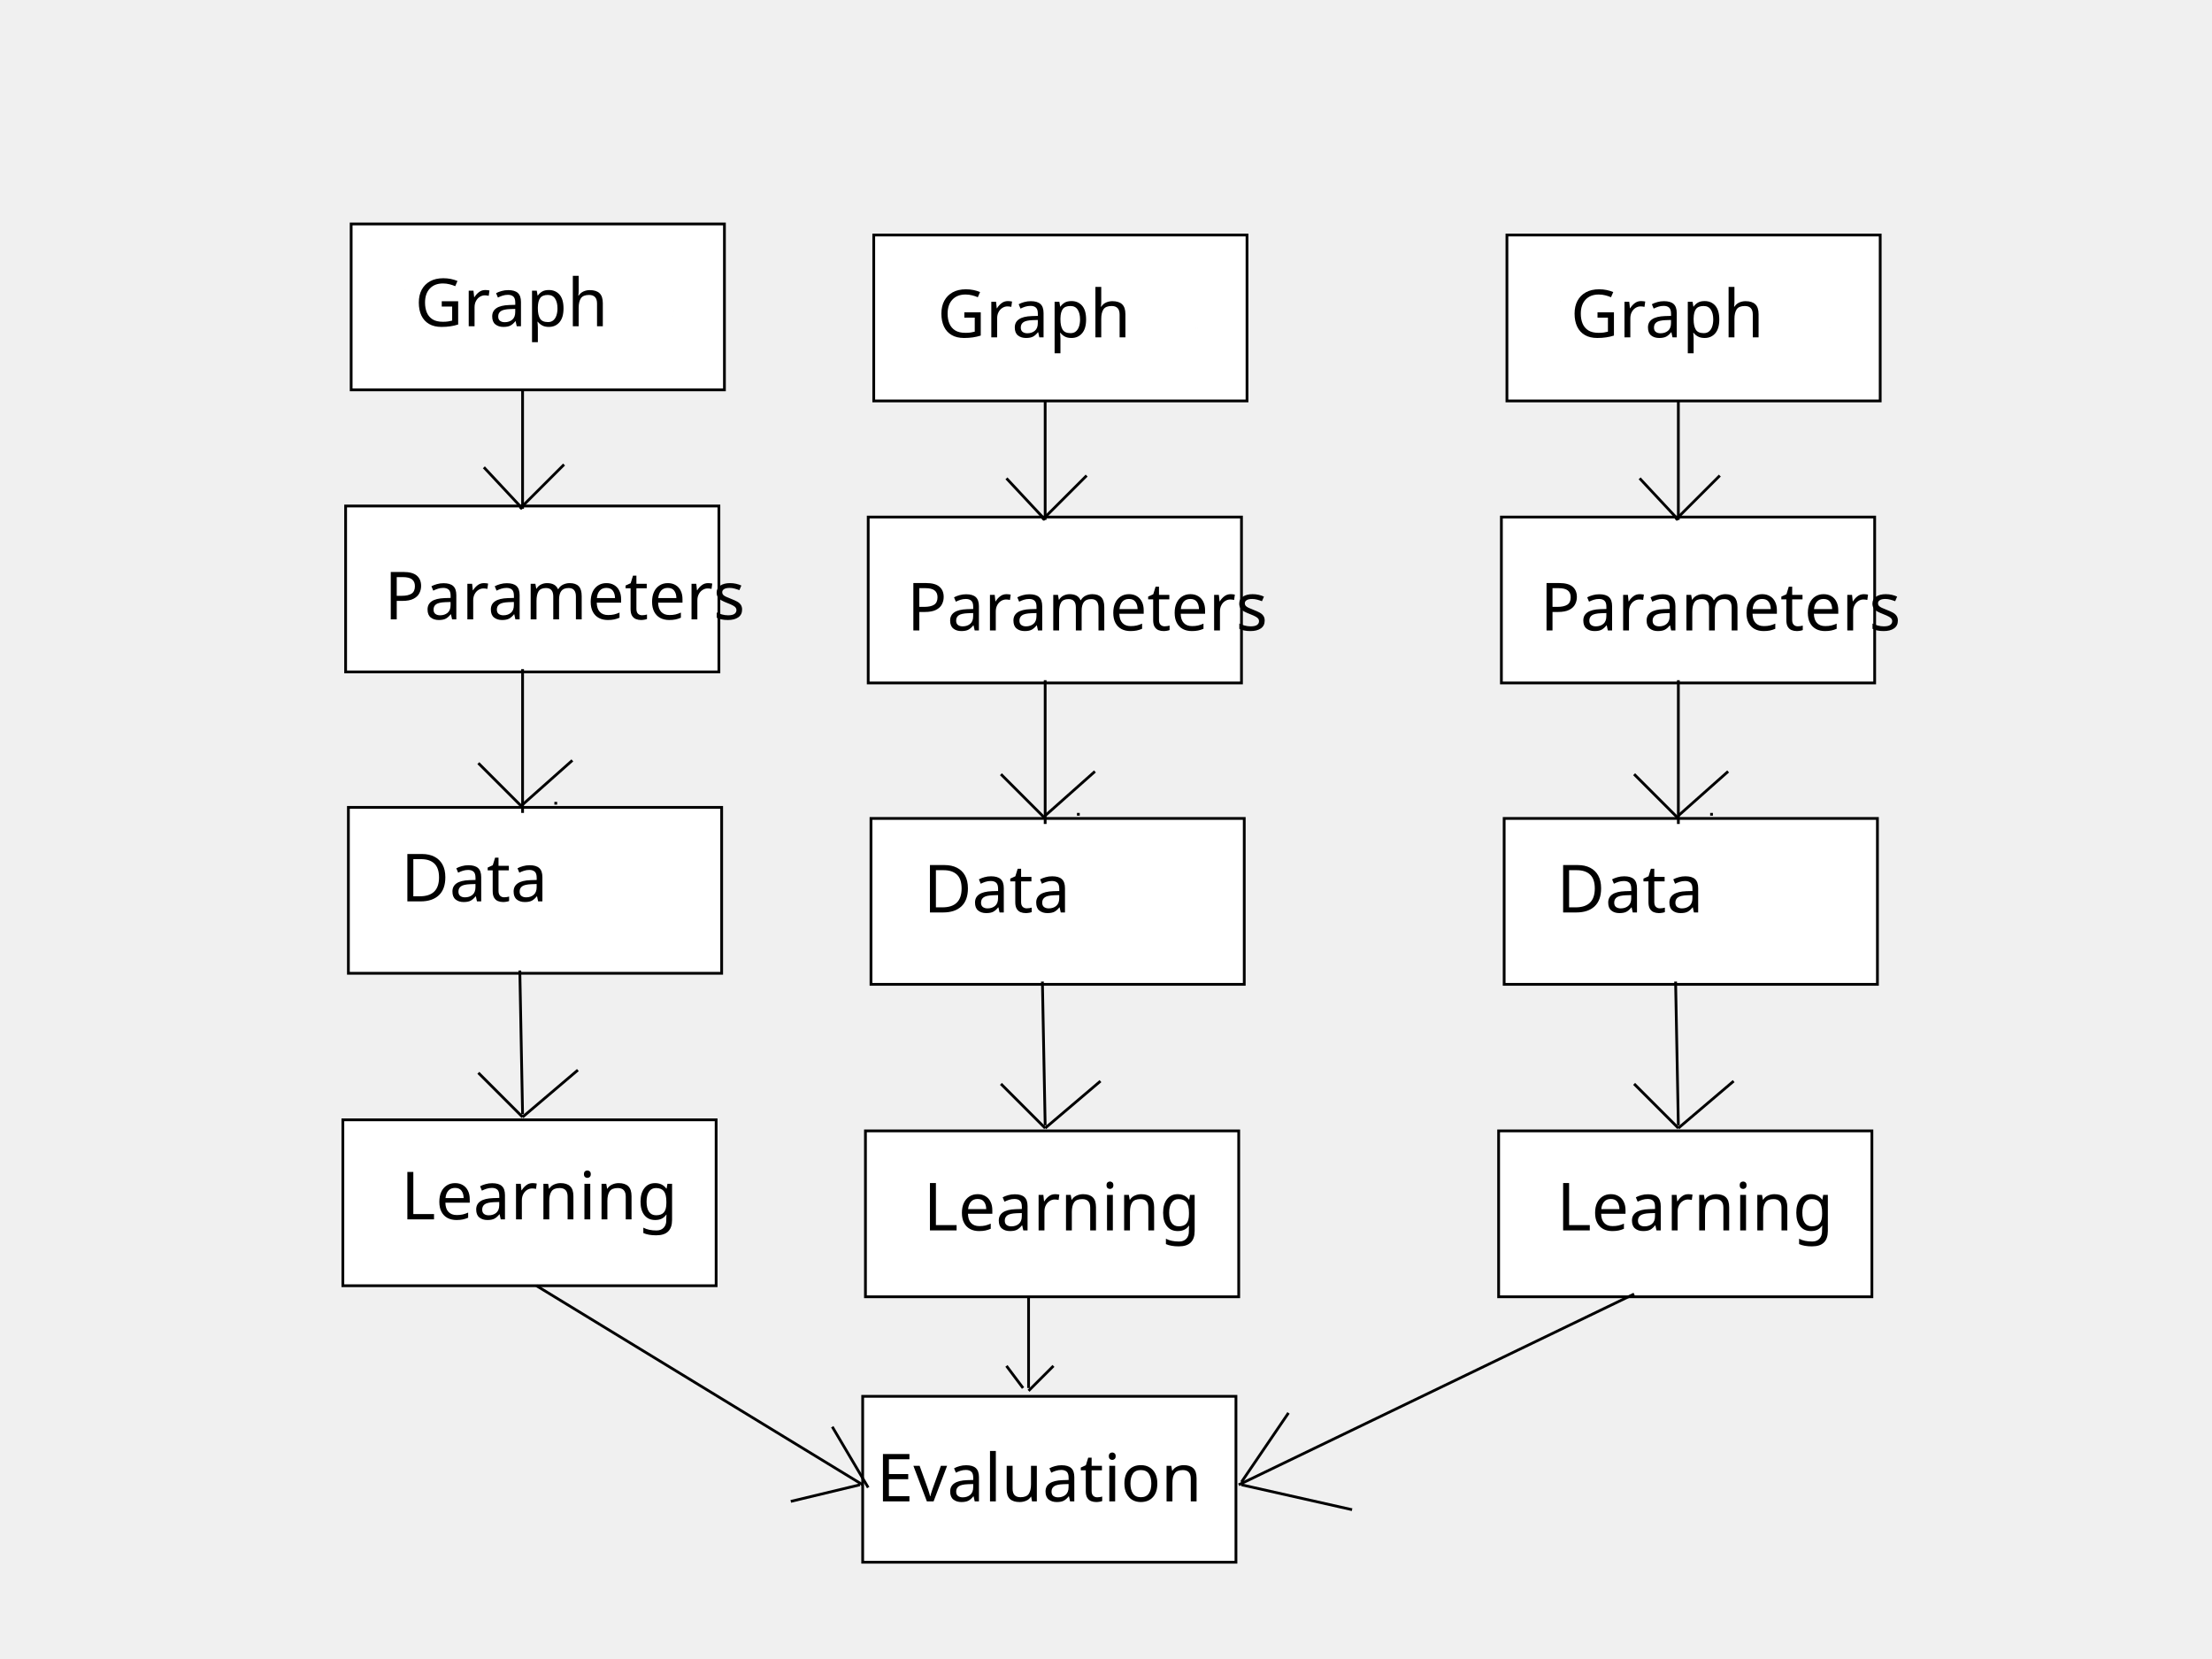
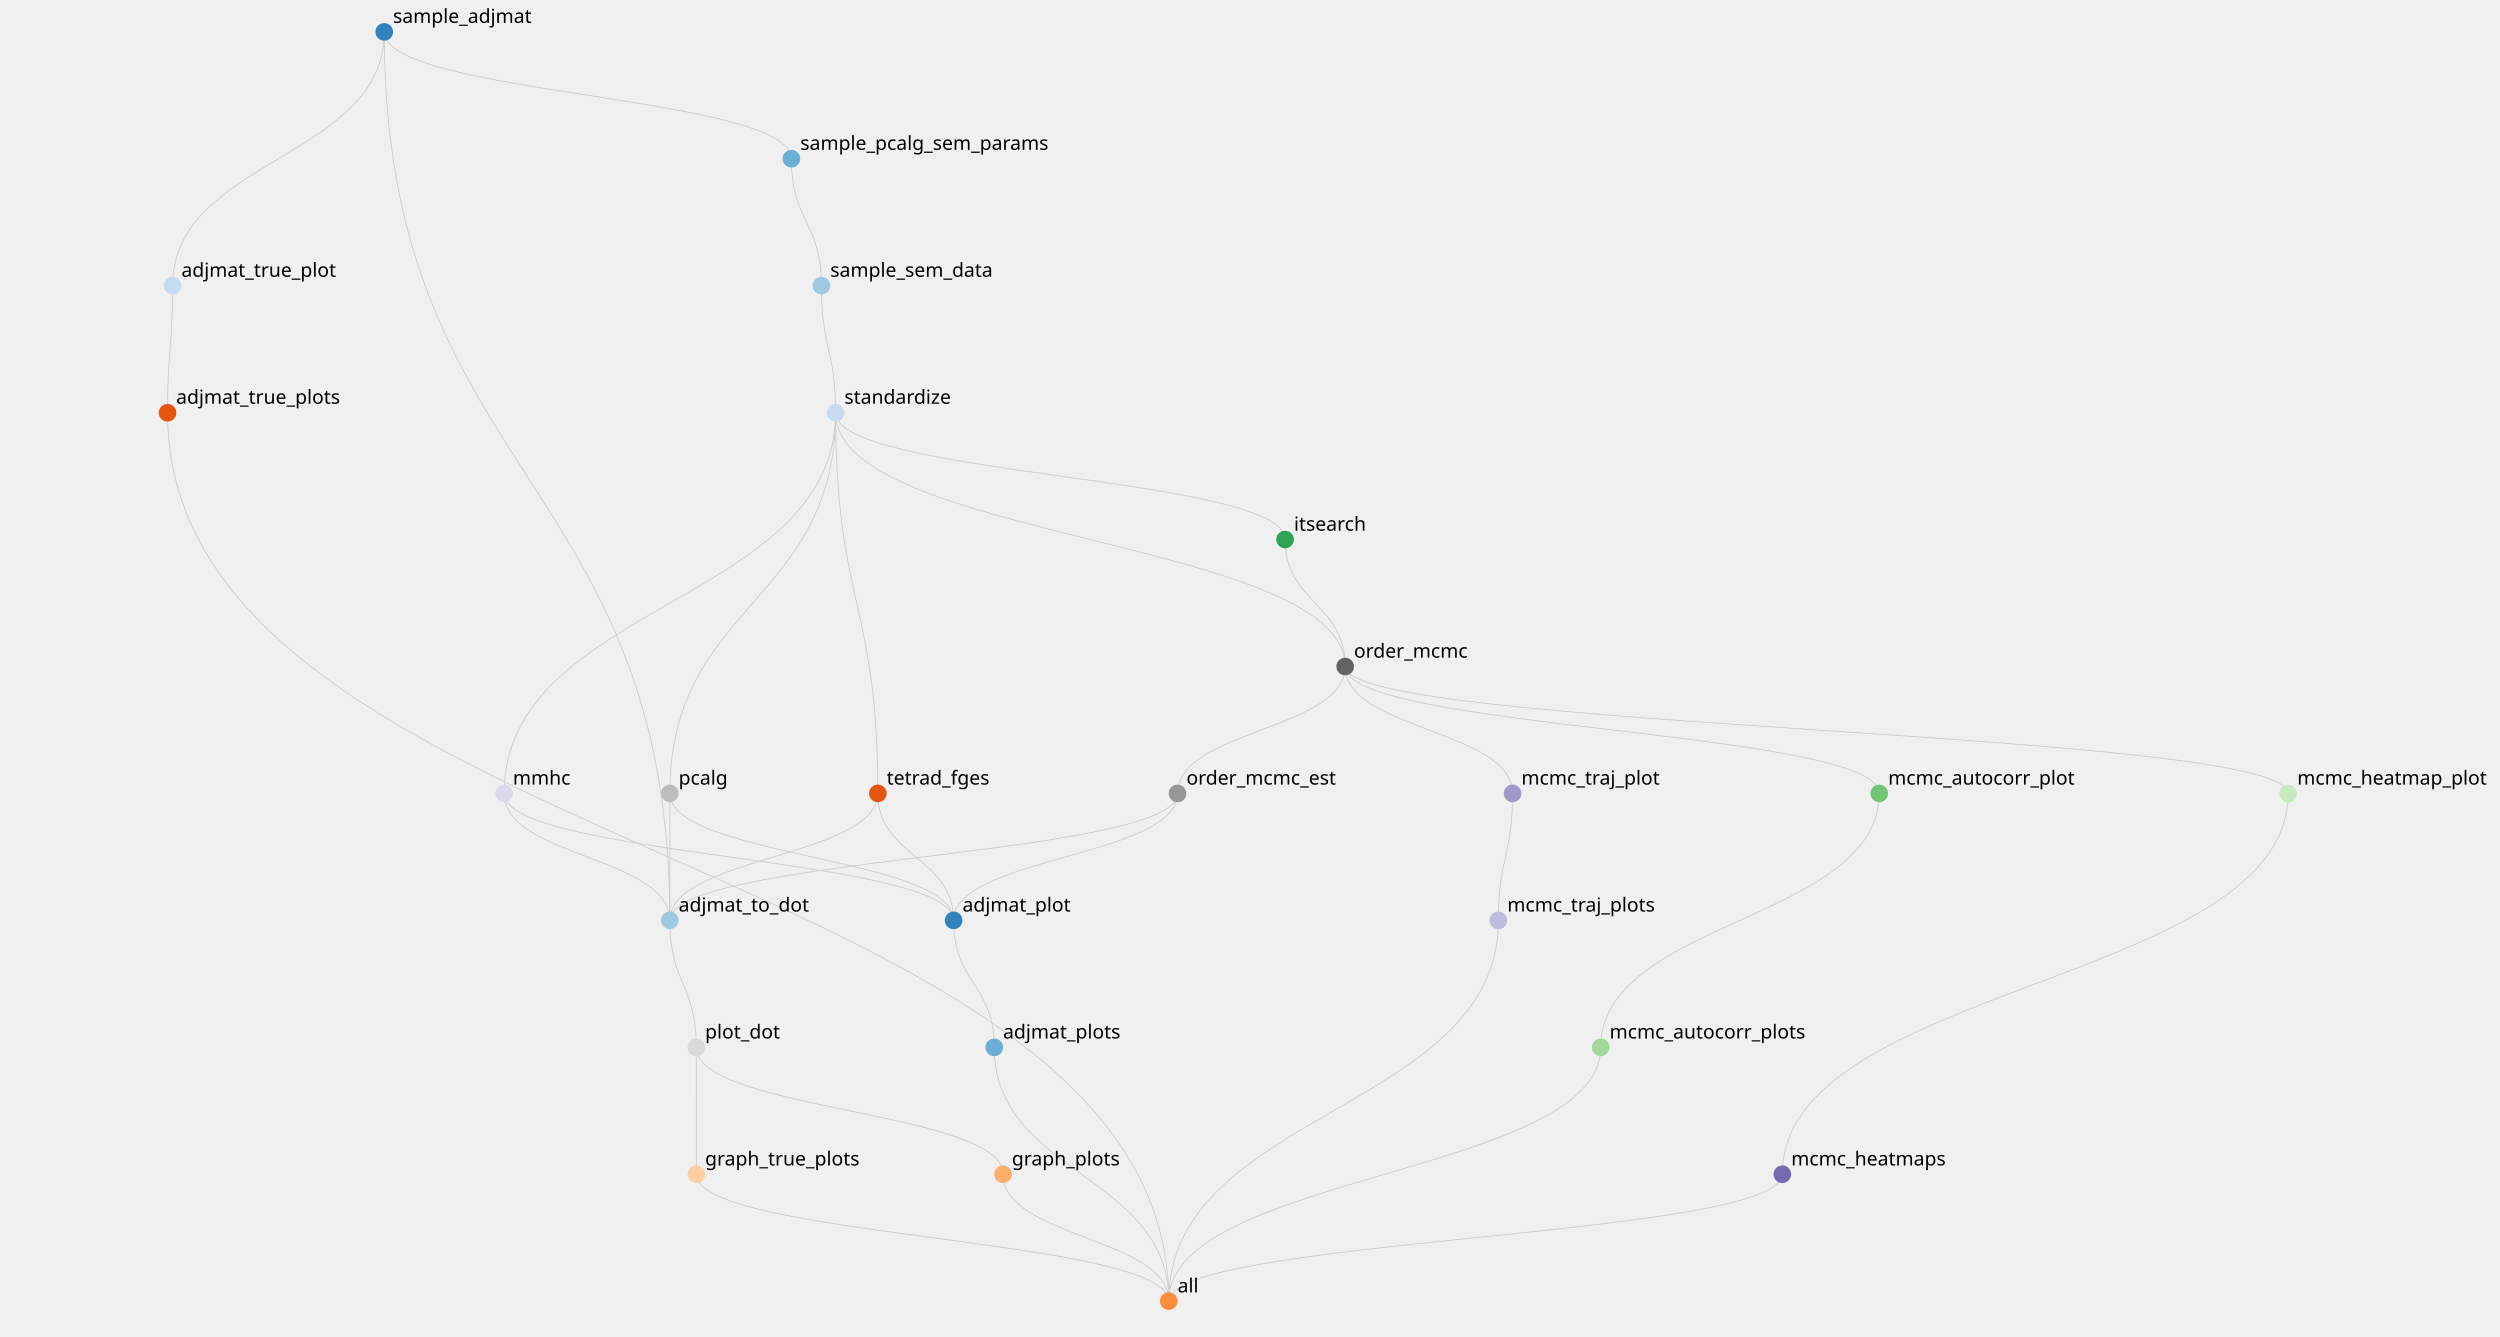
- <svg xmlns="http://www.w3.org/2000/svg" width="800" height="600">
-   <g>
-     <rect id="svg_1" height="60" width="135" y="81" x="127" stroke="#000" fill="#fff" />
-     <rect id="svg_19" height="60" width="135" y="183" x="125" stroke="#000" fill="#fff" />
-     <rect id="svg_20" height="60" width="135" y="292" x="126" stroke="#000" fill="#fff" />
-     <rect id="svg_21" height="60" width="135" y="405" x="124" stroke="#000" fill="#fff" />
-     <path id="svg_23" d="m171,92" opacity="NaN" stroke="#000" fill="#000000" />
-     <path id="svg_25" d="m243.275,113.241l0.382,0l0.118,-0.764l0.118,0.764l0.382,0l-0.309,0.472l0.118,0.764l-0.309,-0.472l-0.309,0.472l0.118,-0.764l-0.309,-0.472z" stroke="#ffffff" fill="#000" />
-     <path id="svg_26" d="m211.43,112.859l0.764,0l0.236,-0.382l0.236,0.382l0.764,0l-0.618,0.236l0.236,0.382l-0.618,-0.236l-0.618,0.236l0.236,-0.382l-0.618,-0.236z" stroke="#ffffff" fill="#000" />
-     <path id="svg_27" d="m146.27,104.899l0.569,0l0.176,-0.382l0.176,0.382l0.569,0l-0.46,0.236l0.176,0.382l-0.46,-0.236l-0.46,0.236l0.176,-0.382l-0.46,-0.236z" stroke="#ffffff" fill="#000" />
-     <text xml:space="preserve" text-anchor="start" font-family="Noto Sans JP" font-size="24" stroke-width="0" id="svg_29" y="118" x="150" stroke="#000" fill="#000000">Graph</text>
-     <text xml:space="preserve" text-anchor="start" font-family="Noto Sans JP" font-size="24" stroke-width="0" id="svg_30" y="224" x="139" stroke="#000" fill="#000000">Parameters</text>
-     <text style="cursor: move;" xml:space="preserve" text-anchor="start" font-family="Noto Sans JP" font-size="24" stroke-width="0" id="svg_31" y="326" x="145" stroke="#000" fill="#000000">Data</text>
-     <text style="cursor: move;" xml:space="preserve" text-anchor="start" font-family="Noto Sans JP" font-size="24" stroke-width="0" id="svg_32" y="441" x="145" stroke="#000" fill="#000000">Learning</text>
-     <rect id="svg_33" height="60" width="135" y="505" x="312" stroke="#000" fill="#fff" />
-     <text xml:space="preserve" text-anchor="start" font-family="Noto Sans JP" font-size="24" stroke-width="0" id="svg_34" y="543" x="317" stroke="#000" fill="#000000">Evaluation</text>
-     <path id="svg_36" d="m178,174" opacity="NaN" stroke-width="0" stroke="#000" fill="#000000" />
-     <path d="m185,139c0,1 -0.806,2.03 -2,9c-0.861,5.026 -3.493,12.879 -4,16c-0.32,1.974 0,3 -1,3c0,0 0,1 0,1l0,2l0,0" id="svg_38" stroke-width="0" stroke="#000" fill="none" />
-     <path stroke="#000" d="m184,190c1,0 1,-10.333 1,-10.333c0,-10.333 -2,-20.667 -2,-20.667c-1,0 -2,0 -3,0l0,0" id="svg_39" stroke-width="0" fill="none" />
-     <path id="svg_41" d="m323,239" opacity="NaN" stroke-width="0" stroke="#000" fill="none" />
-     <line id="svg_43" y2="184" x2="189" y1="141" x1="189" stroke="#000" fill="none" />
-     <line id="svg_44" y2="294" x2="189" y1="242" x1="189" stroke="#000" fill="none" />
-     <line id="svg_45" y2="403" x2="189" y1="351" x1="188" stroke="#000" fill="none" />
-     <line id="svg_48" y2="184" x2="189" y1="169" x1="175" stroke="#000" fill="none" />
-     <line id="svg_49" y2="184" x2="188" y1="168" x1="204" stroke="#000" fill="none" />
-     <line id="svg_50" y2="291" x2="201" y1="290" x1="201" stroke="#000" fill="none" />
-     <line id="svg_51" y2="292" x2="189" y1="276" x1="173" stroke="#000" fill="none" />
-     <line id="svg_52" y2="291" x2="189" y1="275" x1="207" stroke="#000" fill="none" />
-     <line id="svg_53" y2="404" x2="189" y1="388" x1="173" stroke="#000" fill="none" />
-     <line id="svg_54" y2="404" x2="189" y1="387" x1="209" stroke="#000" fill="none" />
-     <rect id="svg_57" height="60" width="135" y="85" x="316" stroke="#000" fill="#fff" />
-     <rect id="svg_58" height="60" width="135" y="187" x="314" stroke="#000" fill="#fff" />
-     <rect id="svg_59" height="60" width="135" y="296" x="315" stroke="#000" fill="#fff" />
-     <rect id="svg_60" height="60" width="135" y="409" x="313" stroke="#000" fill="#fff" />
-     <path id="svg_61" d="m360,96" opacity="NaN" stroke="#000" fill="#000000" />
-     <path id="svg_62" d="m432.275,117.241l0.382,0l0.118,-0.764l0.118,0.764l0.382,0l-0.309,0.472l0.118,0.764l-0.309,-0.472l-0.309,0.472l0.118,-0.764l-0.309,-0.472z" stroke="#ffffff" fill="#000" />
-     <path id="svg_63" d="m400.43,116.859l0.764,0l0.236,-0.382l0.236,0.382l0.764,0l-0.618,0.236l0.236,0.382l-0.618,-0.236l-0.618,0.236l0.236,-0.382l-0.618,-0.236z" stroke="#ffffff" fill="#000" />
-     <path id="svg_64" d="m335.27,108.899l0.569,0l0.176,-0.382l0.176,0.382l0.569,0l-0.46,0.236l0.176,0.382l-0.46,-0.236l-0.46,0.236l0.176,-0.382l-0.46,-0.236z" stroke="#ffffff" fill="#000" />
-     <text xml:space="preserve" text-anchor="start" font-family="Noto Sans JP" font-size="24" stroke-width="0" id="svg_65" y="122" x="339" stroke="#000" fill="#000000">Graph</text>
-     <text xml:space="preserve" text-anchor="start" font-family="Noto Sans JP" font-size="24" stroke-width="0" id="svg_66" y="228" x="328" stroke="#000" fill="#000000">Parameters</text>
-     <text style="cursor: move;" xml:space="preserve" text-anchor="start" font-family="Noto Sans JP" font-size="24" stroke-width="0" id="svg_67" y="330" x="334" stroke="#000" fill="#000000">Data</text>
-     <text style="cursor: move;" xml:space="preserve" text-anchor="start" font-family="Noto Sans JP" font-size="24" stroke-width="0" id="svg_68" y="445" x="334" stroke="#000" fill="#000000">Learning</text>
-     <path id="svg_69" d="m367,178" opacity="NaN" stroke-width="0" stroke="#000" fill="#000000" />
-     <path d="m374,143c0,1 -0.806,2.03 -2,9c-0.861,5.026 -3.493,12.879 -4,16c-0.32,1.974 0,3 -1,3c0,0 0,1 0,1l0,2l0,0" id="svg_70" stroke-width="0" stroke="#000" fill="none" />
-     <path stroke="#000" d="m373,194c1,0 1,-10.333 1,-10.333c0,-10.333 -2,-20.667 -2,-20.667c-1,0 -2,0 -3,0l0,0" id="svg_71" stroke-width="0" fill="none" />
-     <line id="svg_72" y2="188" x2="378" y1="145" x1="378" stroke="#000" fill="none" />
-     <line id="svg_73" y2="298" x2="378" y1="246" x1="378" stroke="#000" fill="none" />
-     <line id="svg_74" y2="407" x2="378" y1="355" x1="377" stroke="#000" fill="none" />
-     <line id="svg_75" y2="188" x2="378" y1="173" x1="364" stroke="#000" fill="none" />
-     <line id="svg_76" y2="188" x2="377" y1="172" x1="393" stroke="#000" fill="none" />
-     <line id="svg_77" y2="295" x2="390" y1="294" x1="390" stroke="#000" fill="none" />
-     <line id="svg_78" y2="296" x2="378" y1="280" x1="362" stroke="#000" fill="none" />
-     <line id="svg_79" y2="295" x2="378" y1="279" x1="396" stroke="#000" fill="none" />
-     <line id="svg_80" y2="408" x2="378" y1="392" x1="362" stroke="#000" fill="none" />
-     <line id="svg_81" y2="408" x2="378" y1="391" x1="398" stroke="#000" fill="none" />
-     <rect id="svg_82" height="60" width="135" y="85" x="545" stroke="#000" fill="#fff" />
-     <rect id="svg_83" height="60" width="135" y="187" x="543" stroke="#000" fill="#fff" />
-     <rect id="svg_84" height="60" width="135" y="296" x="544" stroke="#000" fill="#fff" />
-     <rect id="svg_85" height="60" width="135" y="409" x="542" stroke="#000" fill="#fff" />
-     <path id="svg_86" d="m589,96" opacity="NaN" stroke="#000" fill="#000000" />
-     <path id="svg_87" d="m661.275,117.241l0.382,0l0.118,-0.764l0.118,0.764l0.382,0l-0.309,0.472l0.118,0.764l-0.309,-0.472l-0.309,0.472l0.118,-0.764l-0.309,-0.472z" stroke="#ffffff" fill="#000" />
-     <path id="svg_88" d="m629.43,116.859l0.764,0l0.236,-0.382l0.236,0.382l0.764,0l-0.618,0.236l0.236,0.382l-0.618,-0.236l-0.618,0.236l0.236,-0.382l-0.618,-0.236z" stroke="#ffffff" fill="#000" />
-     <path id="svg_89" d="m564.27,108.899l0.569,0l0.176,-0.382l0.176,0.382l0.569,0l-0.46,0.236l0.176,0.382l-0.46,-0.236l-0.46,0.236l0.176,-0.382l-0.46,-0.236z" stroke="#ffffff" fill="#000" />
-     <text xml:space="preserve" text-anchor="start" font-family="Noto Sans JP" font-size="24" stroke-width="0" id="svg_90" y="122" x="568" stroke="#000" fill="#000000">Graph</text>
-     <text xml:space="preserve" text-anchor="start" font-family="Noto Sans JP" font-size="24" stroke-width="0" id="svg_91" y="228" x="557" stroke="#000" fill="#000000">Parameters</text>
-     <text style="cursor: move;" xml:space="preserve" text-anchor="start" font-family="Noto Sans JP" font-size="24" stroke-width="0" id="svg_92" y="330" x="563" stroke="#000" fill="#000000">Data</text>
-     <text style="cursor: move;" xml:space="preserve" text-anchor="start" font-family="Noto Sans JP" font-size="24" stroke-width="0" id="svg_93" y="445" x="563" stroke="#000" fill="#000000">Learning</text>
-     <path id="svg_94" d="m596,178" opacity="NaN" stroke-width="0" stroke="#000" fill="#000000" />
-     <path d="m603,143c0,1 -0.806,2.03 -2,9c-0.861,5.026 -3.493,12.879 -4,16c-0.32,1.974 0,3 -1,3c0,0 0,1 0,1l0,2l0,0" id="svg_95" stroke-width="0" stroke="#000" fill="none" />
-     <path stroke="#000" d="m602,194c1,0 1,-10.333 1,-10.333c0,-10.333 -2,-20.667 -2,-20.667c-1,0 -2,0 -3,0l0,0" id="svg_96" stroke-width="0" fill="none" />
-     <line id="svg_97" y2="188" x2="607" y1="145" x1="607" stroke="#000" fill="none" />
-     <line id="svg_98" y2="298" x2="607" y1="246" x1="607" stroke="#000" fill="none" />
-     <line id="svg_99" y2="407" x2="607" y1="355" x1="606" stroke="#000" fill="none" />
-     <line id="svg_100" y2="188" x2="607" y1="173" x1="593" stroke="#000" fill="none" />
-     <line id="svg_101" y2="188" x2="606" y1="172" x1="622" stroke="#000" fill="none" />
-     <line id="svg_102" y2="295" x2="619" y1="294" x1="619" stroke="#000" fill="none" />
-     <line id="svg_103" y2="296" x2="607" y1="280" x1="591" stroke="#000" fill="none" />
-     <line id="svg_104" y2="295" x2="607" y1="279" x1="625" stroke="#000" fill="none" />
-     <line id="svg_105" y2="408" x2="607" y1="392" x1="591" stroke="#000" fill="none" />
-     <line id="svg_106" y2="408" x2="607" y1="391" x1="627" stroke="#000" fill="none" />
-     <line id="svg_107" y2="537" x2="312" y1="465" x1="194" stroke="#000" fill="none" />
-     <line id="svg_108" y2="538" x2="314" y1="516" x1="301" stroke="#000" fill="none" />
-     <line id="svg_109" y2="537" x2="311" y1="543" x1="286" stroke="#000" fill="none" />
-     <line id="svg_110" y2="502" x2="372" y1="469" x1="372" stroke="#000" fill="none" />
-     <line id="svg_111" y2="502" x2="370" y1="494" x1="364" stroke="#000" fill="none" />
-     <line id="svg_112" y2="503" x2="372" y1="494" x1="381" stroke="#000" fill="none" />
-     <line id="svg_113" y2="537" x2="448" y1="468" x1="591" stroke="#000" fill="none" />
-     <line id="svg_114" y2="536" x2="449" y1="511" x1="466" stroke="#000" fill="none" />
-     <line id="svg_115" y2="537" x2="449" y1="546" x1="489" stroke="#000" fill="none" />
+ <svg xmlns="http://www.w3.org/2000/svg" class="marks" width="1417.9" height="758" viewBox="0 0 1417.9 758" version="1.1">
+   <g transform="translate(0,0)">
+     <g class="mark-group role-frame root">
+       <g transform="translate(0,0)">
+         <path class="background" d="M0,0h1417.9v758h-1417.9Z" style="fill: none;" />
+         <g>
+           <g class="mark-path role-mark" style="pointer-events: none;">
+             <path transform="translate(0,0)" d="M563.906,594.018C563.906,558.002 540.869,558.002 540.869,521.986" style="fill: none; stroke: #ccc; stroke-width: 0.5;" />
+             <path transform="translate(0,0)" d="M662.874,737.925C662.874,665.972 563.906,665.972 563.906,594.018" style="fill: none; stroke: #ccc; stroke-width: 0.5;" />
+             <path transform="translate(0,0)" d="M394.907,594.007C394.907,557.981 379.899,557.981 379.899,521.956" style="fill: none; stroke: #ccc; stroke-width: 0.5;" />
+             <path transform="translate(0,0)" d="M95.02,234.107C95.02,198.046 97.91,198.046 97.91,161.985" style="fill: none; stroke: #ccc; stroke-width: 0.5;" />
+             <path transform="translate(0,0)" d="M662.874,737.925C662.874,486.016 95.02,486.016 95.02,234.107" style="fill: none; stroke: #ccc; stroke-width: 0.5;" />
+             <path transform="translate(0,0)" d="M662.874,737.925C662.874,701.963 568.88,701.963 568.88,666.002" style="fill: none; stroke: #ccc; stroke-width: 0.5;" />
+             <path transform="translate(0,0)" d="M662.874,737.925C662.874,701.966 394.947,701.966 394.947,666.007" style="fill: none; stroke: #ccc; stroke-width: 0.5;" />
+             <path transform="translate(0,0)" d="M762.935,378.008C762.935,342.002 728.843,342.002 728.843,305.996" style="fill: none; stroke: #ccc; stroke-width: 0.5;" />
+             <path transform="translate(0,0)" d="M907.859,594.012C907.859,522.008 1065.816,522.008 1065.816,450.004" style="fill: none; stroke: #ccc; stroke-width: 0.5;" />
+             <path transform="translate(0,0)" d="M662.874,737.925C662.874,665.968 907.859,665.968 907.859,594.012" style="fill: none; stroke: #ccc; stroke-width: 0.5;" />
+             <path transform="translate(0,0)" d="M1010.865,665.985C1010.865,558 1297.745,558 1297.745,450.015" style="fill: none; stroke: #ccc; stroke-width: 0.5;" />
+             <path transform="translate(0,0)" d="M662.874,737.925C662.874,701.955 1010.865,701.955 1010.865,665.985" style="fill: none; stroke: #ccc; stroke-width: 0.5;" />
+             <path transform="translate(0,0)" d="M849.851,522.039C849.851,486.017 857.872,486.017 857.872,449.994" style="fill: none; stroke: #ccc; stroke-width: 0.5;" />
+             <path transform="translate(0,0)" d="M662.874,737.925C662.874,629.982 849.851,629.982 849.851,522.039" style="fill: none; stroke: #ccc; stroke-width: 0.5;" />
+             <path transform="translate(0,0)" d="M540.869,521.986C540.869,485.988 285.952,485.988 285.952,449.989" style="fill: none; stroke: #ccc; stroke-width: 0.5;" />
+             <path transform="translate(0,0)" d="M379.899,521.956C379.899,485.973 285.952,485.973 285.952,449.989" style="fill: none; stroke: #ccc; stroke-width: 0.5;" />
+             <path transform="translate(0,0)" d="M667.852,450.009C667.852,414.008 762.935,414.008 762.935,378.008" style="fill: none; stroke: #ccc; stroke-width: 0.5;" />
+             <path transform="translate(0,0)" d="M857.872,449.994C857.872,414.001 762.935,414.001 762.935,378.008" style="fill: none; stroke: #ccc; stroke-width: 0.5;" />
+             <path transform="translate(0,0)" d="M1297.745,450.015C1297.745,414.011 762.935,414.011 762.935,378.008" style="fill: none; stroke: #ccc; stroke-width: 0.5;" />
+             <path transform="translate(0,0)" d="M1065.816,450.004C1065.816,414.006 762.935,414.006 762.935,378.008" style="fill: none; stroke: #ccc; stroke-width: 0.5;" />
+             <path transform="translate(0,0)" d="M540.869,521.986C540.869,485.998 667.852,485.998 667.852,450.009" style="fill: none; stroke: #ccc; stroke-width: 0.5;" />
+             <path transform="translate(0,0)" d="M379.899,521.956C379.899,485.982 667.852,485.982 667.852,450.009" style="fill: none; stroke: #ccc; stroke-width: 0.5;" />
+             <path transform="translate(0,0)" d="M540.869,521.986C540.869,485.987 379.918,485.987 379.918,449.988" style="fill: none; stroke: #ccc; stroke-width: 0.5;" />
+             <path transform="translate(0,0)" d="M379.899,521.956C379.899,485.972 379.918,485.972 379.918,449.988" style="fill: none; stroke: #ccc; stroke-width: 0.5;" />
+             <path transform="translate(0,0)" d="M394.947,666.007C394.947,630.007 394.907,630.007 394.907,594.007" style="fill: none; stroke: #ccc; stroke-width: 0.5;" />
+             <path transform="translate(0,0)" d="M568.88,666.002C568.88,630.004 394.907,630.004 394.907,594.007" style="fill: none; stroke: #ccc; stroke-width: 0.5;" />
+             <path transform="translate(0,0)" d="M97.91,161.985C97.91,90.036 217.923,90.036 217.923,18.087" style="fill: none; stroke: #ccc; stroke-width: 0.5;" />
+             <path transform="translate(0,0)" d="M379.899,521.956C379.899,270.021 217.923,270.021 217.923,18.087" style="fill: none; stroke: #ccc; stroke-width: 0.5;" />
+             <path transform="translate(0,0)" d="M448.854,89.996C448.854,54.041 217.923,54.041 217.923,18.087" style="fill: none; stroke: #ccc; stroke-width: 0.5;" />
+             <path transform="translate(0,0)" d="M465.889,162.003C465.889,126 448.854,126 448.854,89.996" style="fill: none; stroke: #ccc; stroke-width: 0.5;" />
+             <path transform="translate(0,0)" d="M473.905,234.047C473.905,198.025 465.889,198.025 465.889,162.003" style="fill: none; stroke: #ccc; stroke-width: 0.5;" />
+             <path transform="translate(0,0)" d="M379.918,449.988C379.918,342.017 473.905,342.017 473.905,234.047" style="fill: none; stroke: #ccc; stroke-width: 0.5;" />
+             <path transform="translate(0,0)" d="M762.935,378.008C762.935,306.027 473.905,306.027 473.905,234.047" style="fill: none; stroke: #ccc; stroke-width: 0.5;" />
+             <path transform="translate(0,0)" d="M728.843,305.996C728.843,270.022 473.905,270.022 473.905,234.047" style="fill: none; stroke: #ccc; stroke-width: 0.5;" />
+             <path transform="translate(0,0)" d="M285.952,449.989C285.952,342.018 473.905,342.018 473.905,234.047" style="fill: none; stroke: #ccc; stroke-width: 0.5;" />
+             <path transform="translate(0,0)" d="M497.878,449.989C497.878,342.018 473.905,342.018 473.905,234.047" style="fill: none; stroke: #ccc; stroke-width: 0.5;" />
+             <path transform="translate(0,0)" d="M540.869,521.986C540.869,485.988 497.878,485.988 497.878,449.989" style="fill: none; stroke: #ccc; stroke-width: 0.5;" />
+             <path transform="translate(0,0)" d="M379.899,521.956C379.899,485.972 497.878,485.972 497.878,449.989" style="fill: none; stroke: #ccc; stroke-width: 0.5;" />
+           </g>
+           <g class="mark-symbol role-mark nodes">
+             <path transform="translate(540.8693,521.9863)" d="M5,0A5,5,0,1,1,-5,0A5,5,0,1,1,5,0" style="fill: #3182bd;" />
+             <path transform="translate(563.9065,594.0185)" d="M5,0A5,5,0,1,1,-5,0A5,5,0,1,1,5,0" style="fill: #6baed6;" />
+             <path transform="translate(379.8995,521.9559)" d="M5,0A5,5,0,1,1,-5,0A5,5,0,1,1,5,0" style="fill: #9ecae1;" />
+             <path transform="translate(97.91043,161.9846)" d="M5,0A5,5,0,1,1,-5,0A5,5,0,1,1,5,0" style="fill: #c6dbef;" />
+             <path transform="translate(95.02046,234.1067)" d="M5,0A5,5,0,1,1,-5,0A5,5,0,1,1,5,0" style="fill: #e6550d;" />
+             <path transform="translate(662.8744,737.9248)" d="M5,0A5,5,0,1,1,-5,0A5,5,0,1,1,5,0" style="fill: #fd8d3c;" />
+             <path transform="translate(568.8801,666.002)" d="M5,0A5,5,0,1,1,-5,0A5,5,0,1,1,5,0" style="fill: #fdae6b;" />
+             <path transform="translate(394.9469,666.0068)" d="M5,0A5,5,0,1,1,-5,0A5,5,0,1,1,5,0" style="fill: #fdd0a2;" />
+             <path transform="translate(728.8433,305.9964)" d="M5,0A5,5,0,1,1,-5,0A5,5,0,1,1,5,0" style="fill: #31a354;" />
+             <path transform="translate(1065.816,450.0042)" d="M5,0A5,5,0,1,1,-5,0A5,5,0,1,1,5,0" style="fill: #74c476;" />
+             <path transform="translate(907.8588,594.0116)" d="M5,0A5,5,0,1,1,-5,0A5,5,0,1,1,5,0" style="fill: #a1d99b;" />
+             <path transform="translate(1297.745,450.0147)" d="M5,0A5,5,0,1,1,-5,0A5,5,0,1,1,5,0" style="fill: #c7e9c0;" />
+             <path transform="translate(1010.865,665.9855)" d="M5,0A5,5,0,1,1,-5,0A5,5,0,1,1,5,0" style="fill: #756bb1;" />
+             <path transform="translate(857.8723,449.9943)" d="M5,0A5,5,0,1,1,-5,0A5,5,0,1,1,5,0" style="fill: #9e9ac8;" />
+             <path transform="translate(849.851,522.0389)" d="M5,0A5,5,0,1,1,-5,0A5,5,0,1,1,5,0" style="fill: #bcbddc;" />
+             <path transform="translate(285.9516,449.9894)" d="M5,0A5,5,0,1,1,-5,0A5,5,0,1,1,5,0" style="fill: #dadaeb;" />
+             <path transform="translate(762.9347,378.0078)" d="M5,0A5,5,0,1,1,-5,0A5,5,0,1,1,5,0" style="fill: #636363;" />
+             <path transform="translate(667.8517,450.0087)" d="M5,0A5,5,0,1,1,-5,0A5,5,0,1,1,5,0" style="fill: #969696;" />
+             <path transform="translate(379.9185,449.9882)" d="M5,0A5,5,0,1,1,-5,0A5,5,0,1,1,5,0" style="fill: #bdbdbd;" />
+             <path transform="translate(394.9068,594.0068)" d="M5,0A5,5,0,1,1,-5,0A5,5,0,1,1,5,0" style="fill: #d9d9d9;" />
+             <path transform="translate(217.923,18.08673)" d="M5,0A5,5,0,1,1,-5,0A5,5,0,1,1,5,0" style="fill: #3182bd;" />
+             <path transform="translate(448.8544,89.99555)" d="M5,0A5,5,0,1,1,-5,0A5,5,0,1,1,5,0" style="fill: #6baed6;" />
+             <path transform="translate(465.8895,162.0035)" d="M5,0A5,5,0,1,1,-5,0A5,5,0,1,1,5,0" style="fill: #9ecae1;" />
+             <path transform="translate(473.9046,234.0468)" d="M5,0A5,5,0,1,1,-5,0A5,5,0,1,1,5,0" style="fill: #c6dbef;" />
+             <path transform="translate(497.8781,449.9887)" d="M5,0A5,5,0,1,1,-5,0A5,5,0,1,1,5,0" style="fill: #e6550d;" />
+           </g>
+           <g class="mark-text role-mark labels">
+             <text text-anchor="start" transform="translate(545.89,517)" style="font-family: sans-serif; font-size: 11px; font-weight: normal; fill: black;">adjmat_plot</text>
+             <text text-anchor="start" transform="translate(568.89,589)" style="font-family: sans-serif; font-size: 11px; font-weight: normal; fill: black;">adjmat_plots</text>
+             <text text-anchor="start" transform="translate(384.89,517)" style="font-family: sans-serif; font-size: 11px; font-weight: normal; fill: black;">adjmat_to_dot</text>
+             <text text-anchor="start" transform="translate(102.892,157)" style="font-family: sans-serif; font-size: 11px; font-weight: normal; fill: black;">adjmat_true_plot</text>
+             <text text-anchor="start" transform="translate(99.892,229)" style="font-family: sans-serif; font-size: 11px; font-weight: normal; fill: black;">adjmat_true_plots</text>
+             <text text-anchor="start" transform="translate(667.89,733)" style="font-family: sans-serif; font-size: 11px; font-weight: normal; fill: black;">all</text>
+             <text text-anchor="start" transform="translate(573.89,661)" style="font-family: sans-serif; font-size: 11px; font-weight: normal; fill: black;">graph_plots</text>
+             <text text-anchor="start" transform="translate(399.89,661)" style="font-family: sans-serif; font-size: 11px; font-weight: normal; fill: black;">graph_true_plots</text>
+             <text text-anchor="start" transform="translate(733.89,301)" style="font-family: sans-serif; font-size: 11px; font-weight: normal; fill: black;">itsearch</text>
+             <text text-anchor="start" transform="translate(1070.9,445)" style="font-family: sans-serif; font-size: 11px; font-weight: normal; fill: black;">mcmc_autocorr_plot</text>
+             <text text-anchor="start" transform="translate(912.89,589)" style="font-family: sans-serif; font-size: 11px; font-weight: normal; fill: black;">mcmc_autocorr_plots</text>
+             <text text-anchor="start" transform="translate(1302.9,445)" style="font-family: sans-serif; font-size: 11px; font-weight: normal; fill: black;">mcmc_heatmap_plot</text>
+             <text text-anchor="start" transform="translate(1015.9,661)" style="font-family: sans-serif; font-size: 11px; font-weight: normal; fill: black;">mcmc_heatmaps</text>
+             <text text-anchor="start" transform="translate(862.89,445)" style="font-family: sans-serif; font-size: 11px; font-weight: normal; fill: black;">mcmc_traj_plot</text>
+             <text text-anchor="start" transform="translate(854.89,517)" style="font-family: sans-serif; font-size: 11px; font-weight: normal; fill: black;">mcmc_traj_plots</text>
+             <text text-anchor="start" transform="translate(290.89,445)" style="font-family: sans-serif; font-size: 11px; font-weight: normal; fill: black;">mmhc</text>
+             <text text-anchor="start" transform="translate(767.89,373)" style="font-family: sans-serif; font-size: 11px; font-weight: normal; fill: black;">order_mcmc</text>
+             <text text-anchor="start" transform="translate(672.89,445)" style="font-family: sans-serif; font-size: 11px; font-weight: normal; fill: black;">order_mcmc_est</text>
+             <text text-anchor="start" transform="translate(384.89,445)" style="font-family: sans-serif; font-size: 11px; font-weight: normal; fill: black;">pcalg</text>
+             <text text-anchor="start" transform="translate(399.89,589)" style="font-family: sans-serif; font-size: 11px; font-weight: normal; fill: black;">plot_dot</text>
+             <text text-anchor="start" transform="translate(222.89,13)" style="font-family: sans-serif; font-size: 11px; font-weight: normal; fill: black;">sample_adjmat</text>
+             <text text-anchor="start" transform="translate(453.89,85)" style="font-family: sans-serif; font-size: 11px; font-weight: normal; fill: black;">sample_pcalg_sem_params</text>
+             <text text-anchor="start" transform="translate(470.89,157)" style="font-family: sans-serif; font-size: 11px; font-weight: normal; fill: black;">sample_sem_data</text>
+             <text text-anchor="start" transform="translate(478.89,229)" style="font-family: sans-serif; font-size: 11px; font-weight: normal; fill: black;">standardize</text>
+             <text text-anchor="start" transform="translate(502.89,445)" style="font-family: sans-serif; font-size: 11px; font-weight: normal; fill: black;">tetrad_fges</text>
+           </g>
+         </g>
+       </g>
+     </g>
  </g>
</svg>
